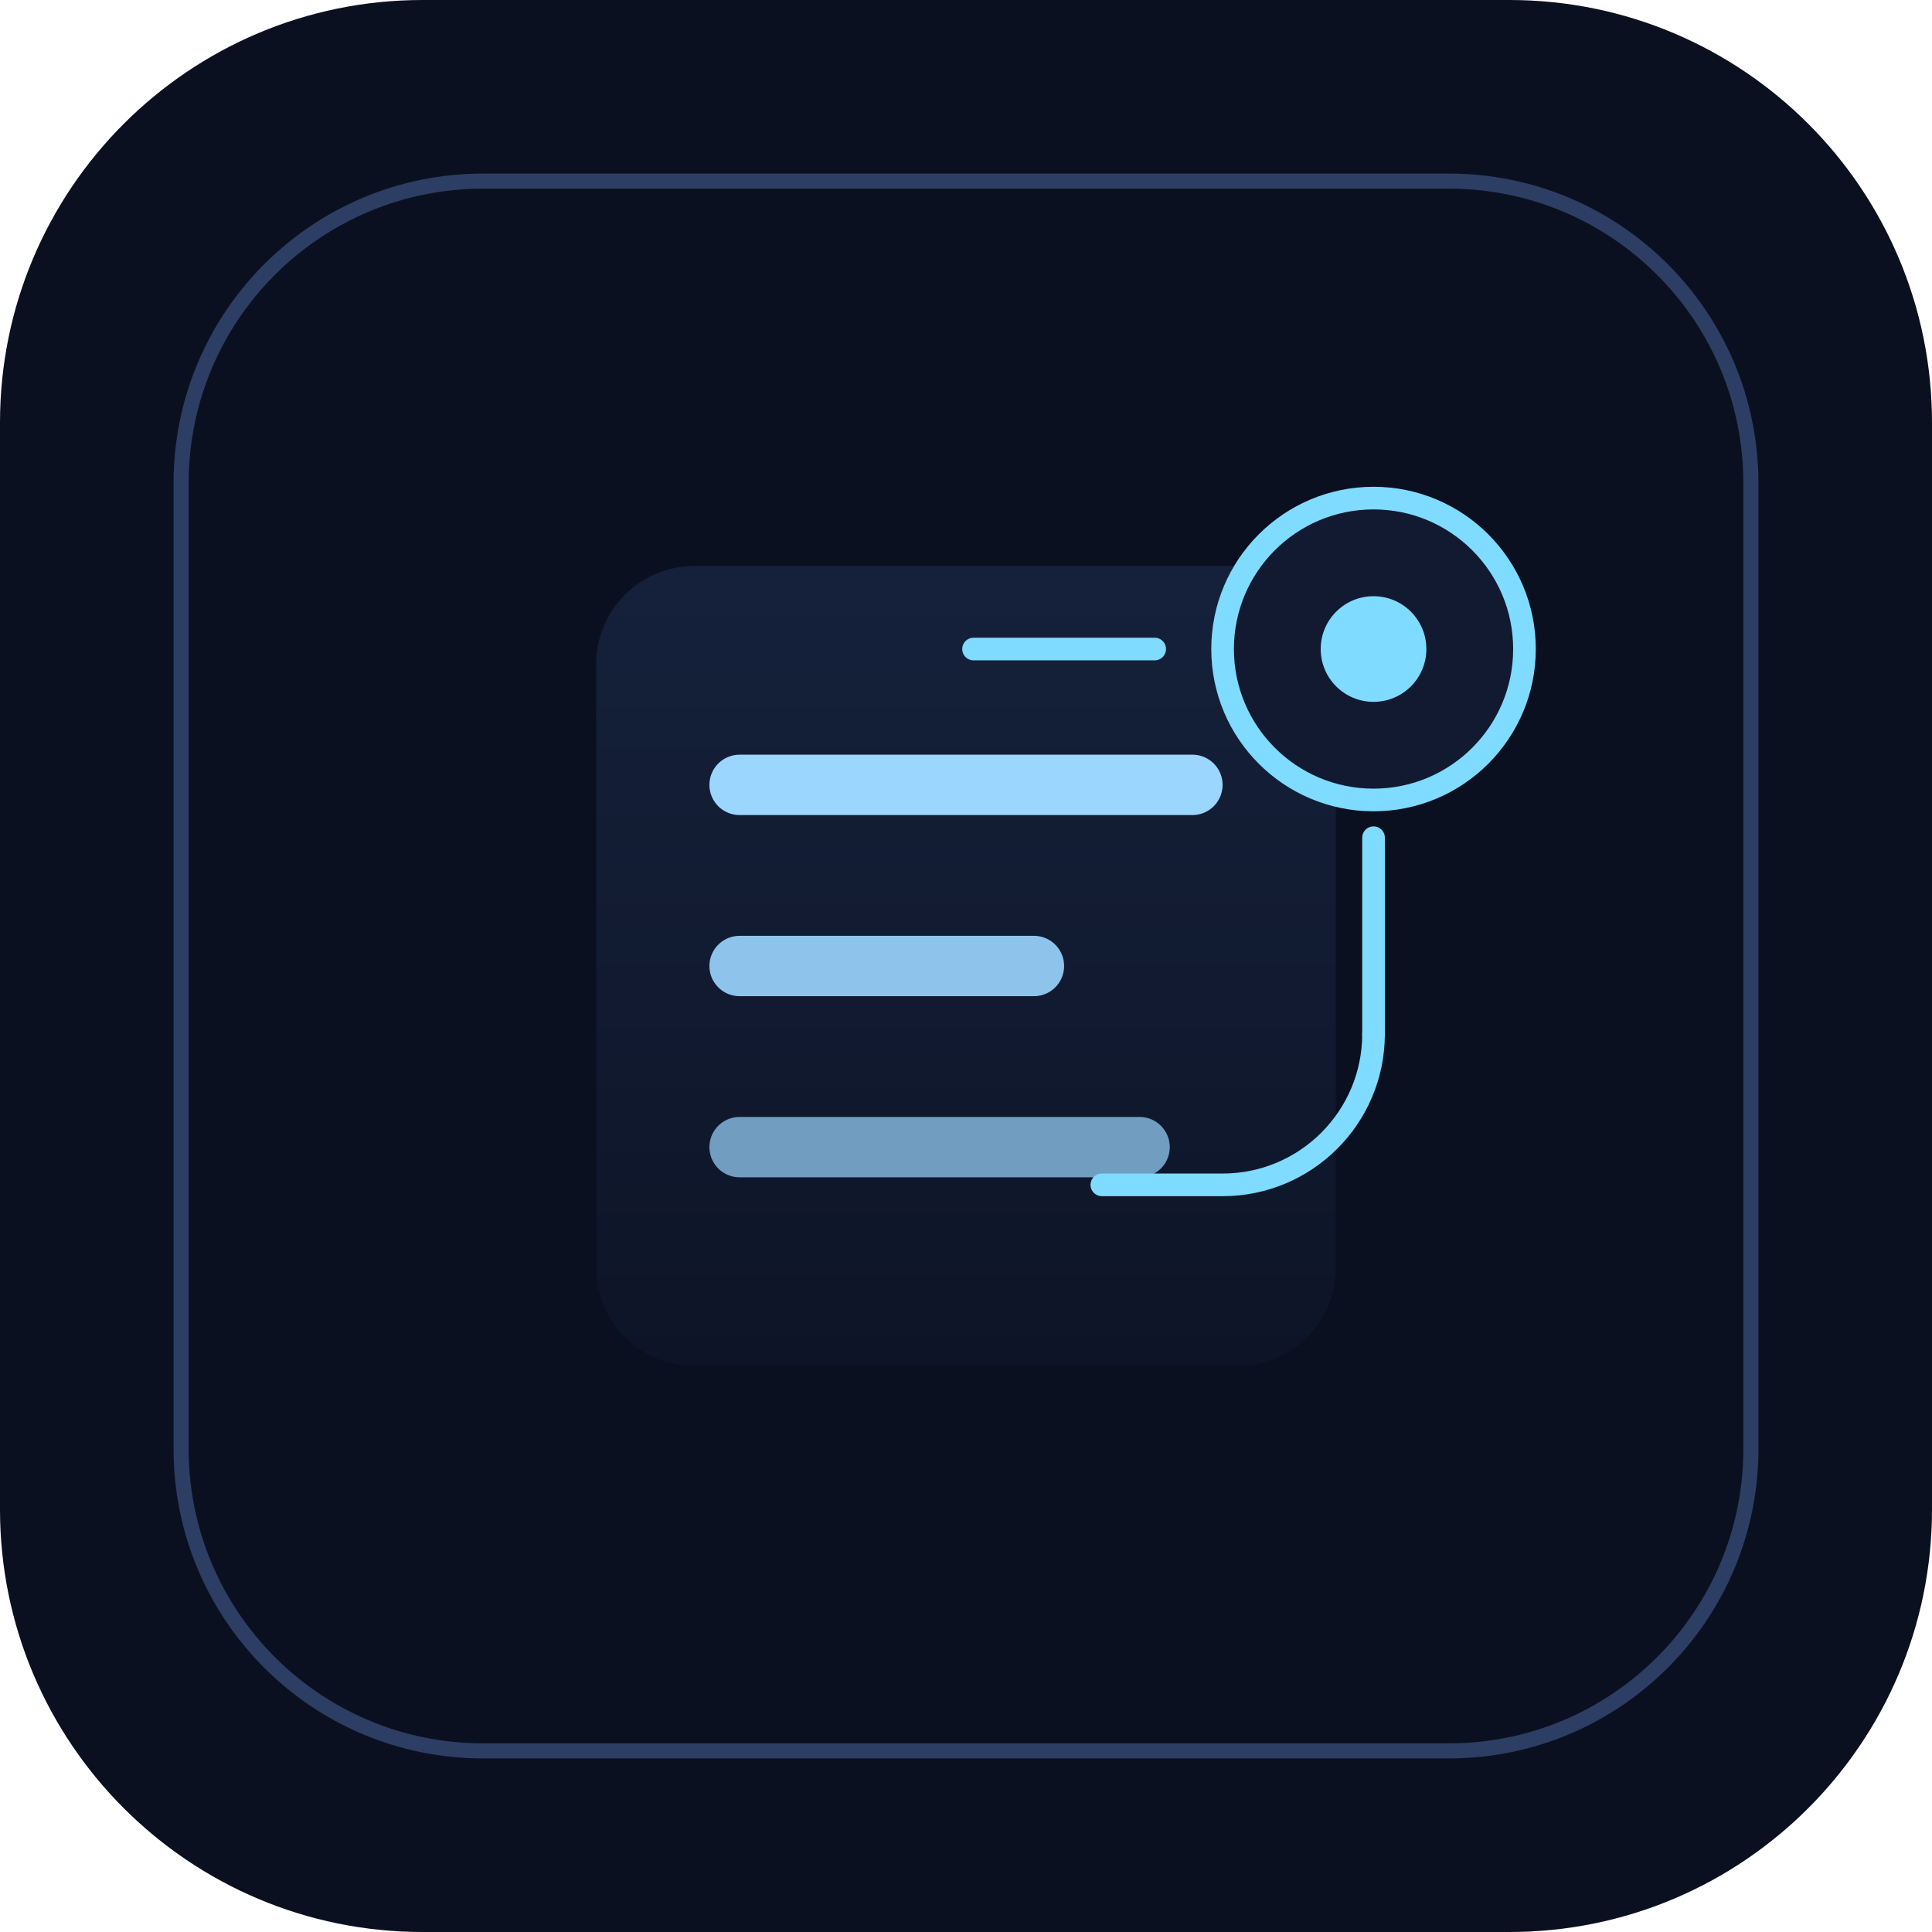
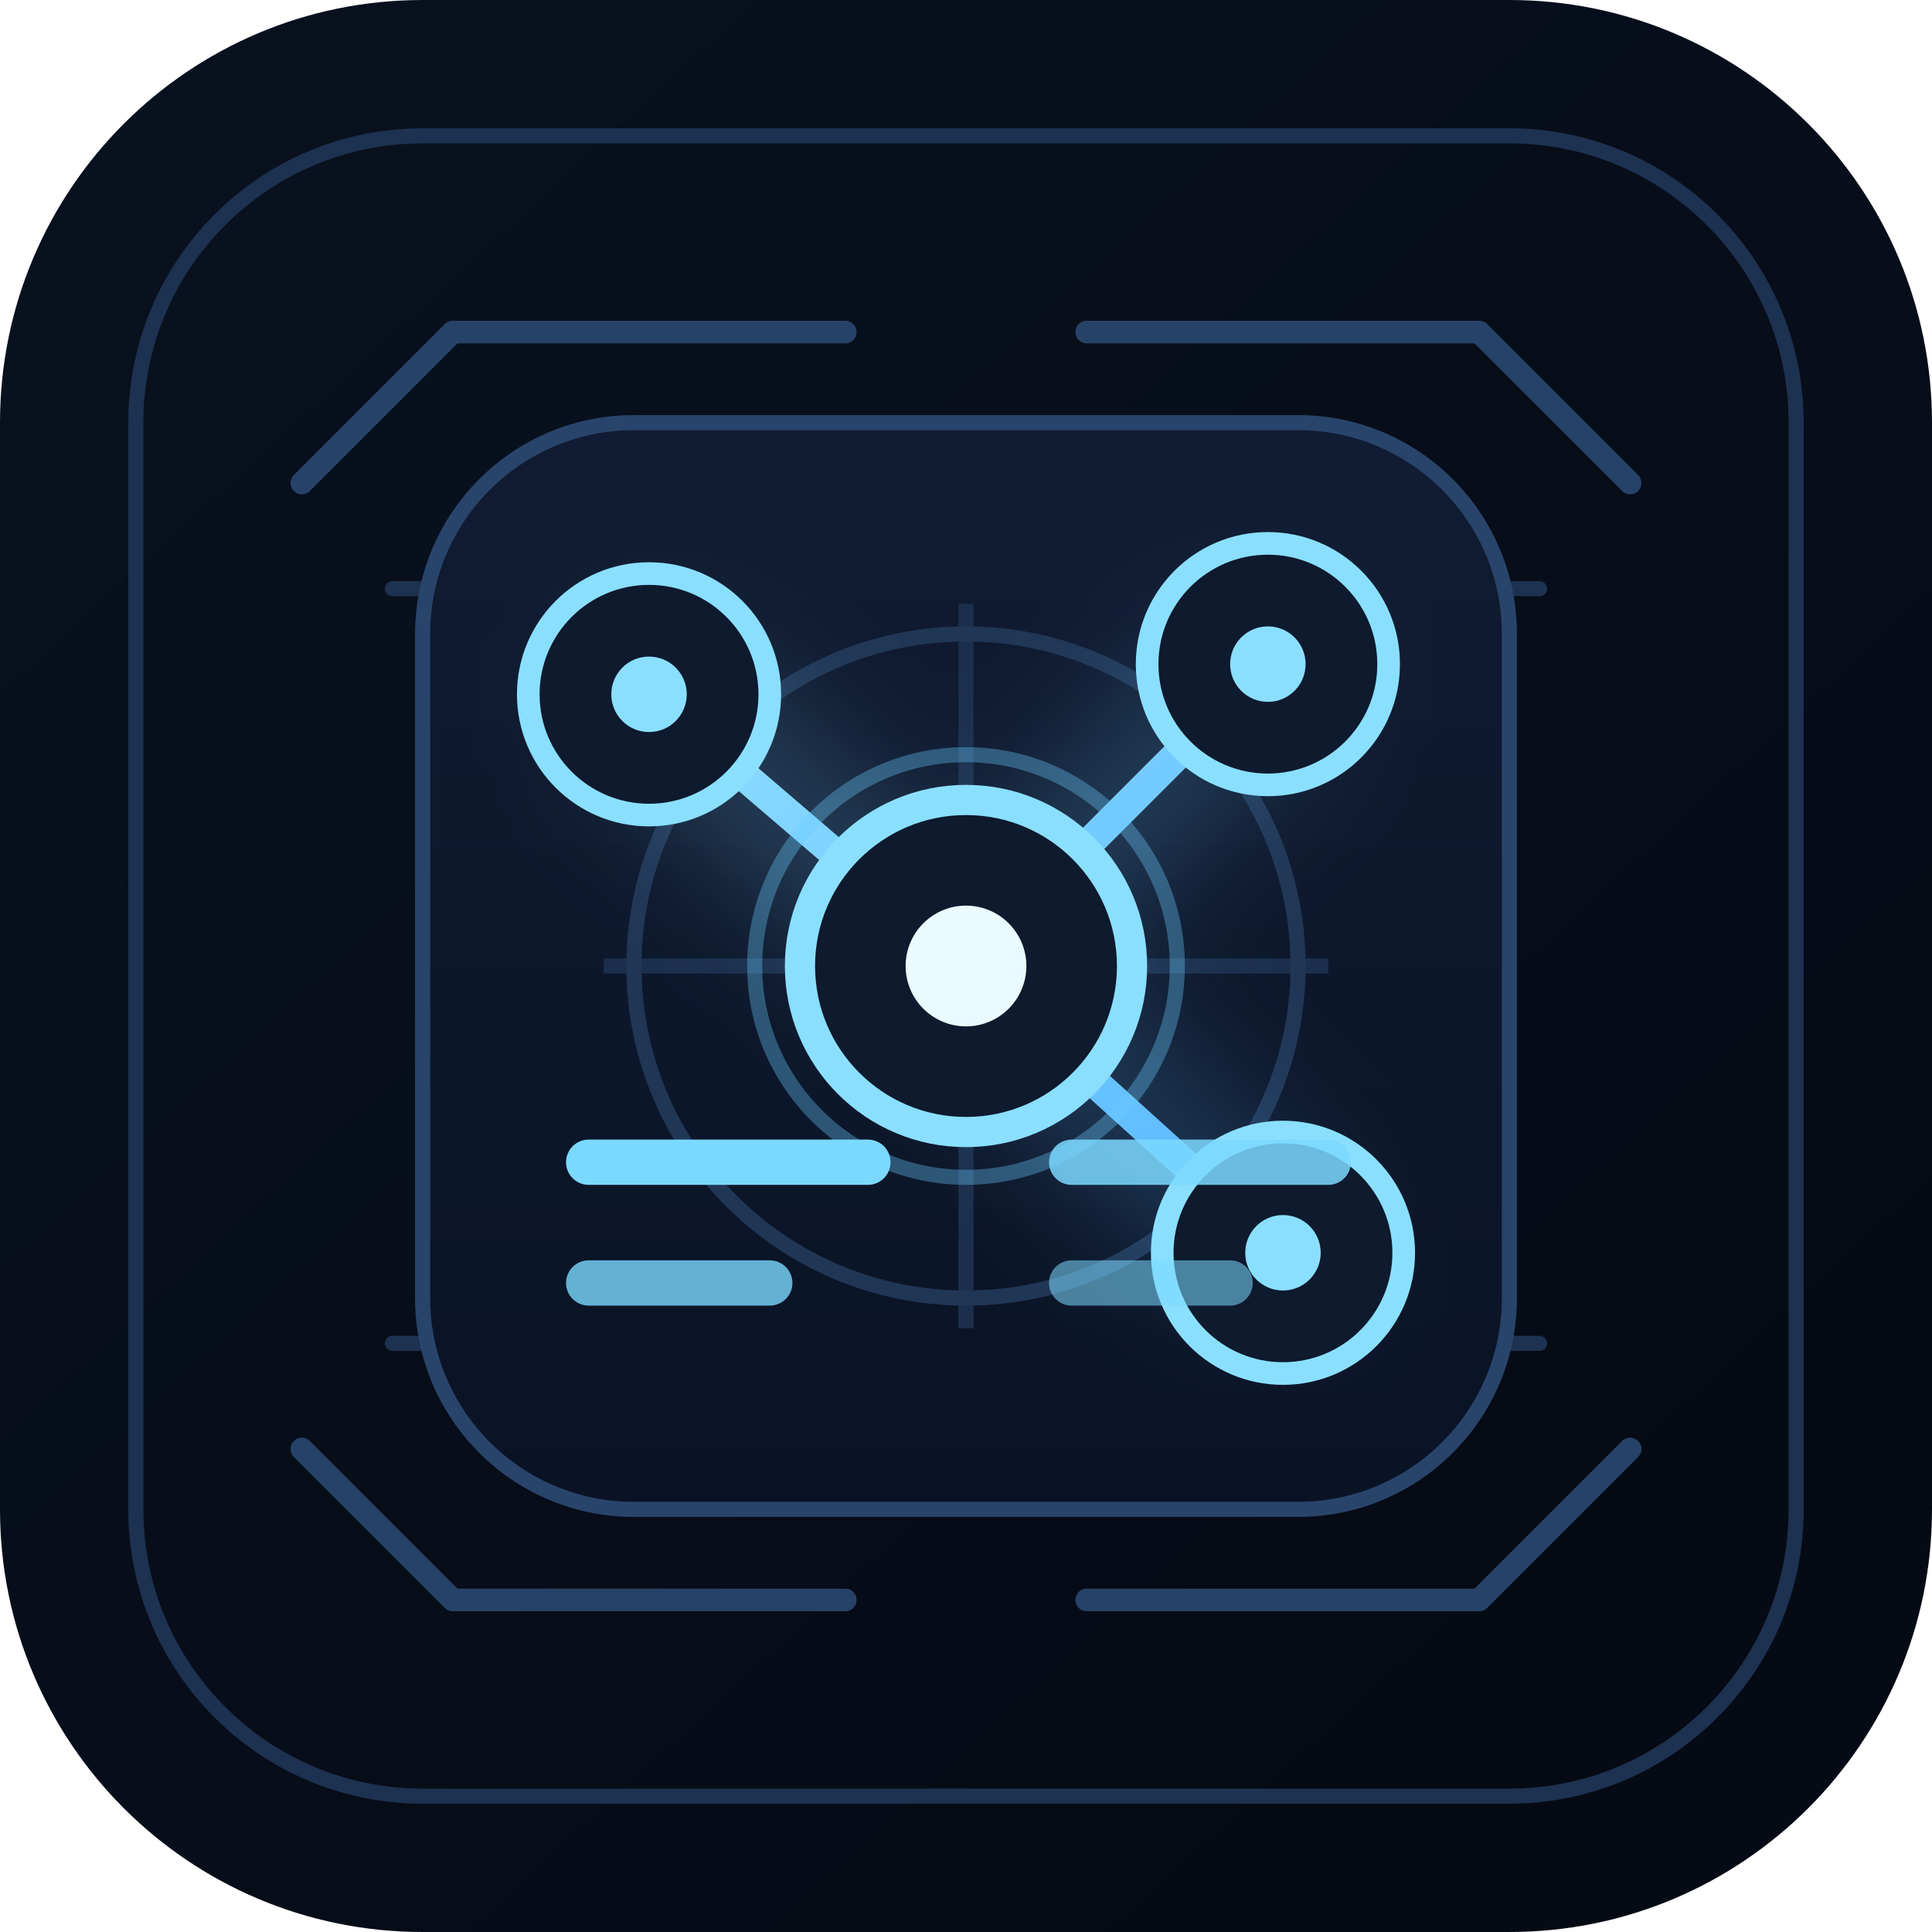
<svg xmlns="http://www.w3.org/2000/svg" width="256" height="256" viewBox="0 0 256 256" fill="none">
-   <rect width="256" height="256" rx="56" fill="#0B1020" />
-   <rect x="24" y="24" width="208" height="208" rx="40" stroke="#2C3E63" stroke-width="2" />
-   <path d="M79 88C79 80.82 84.82 75 92 75H164C171.18 75 177 80.82 177 88V168C177 175.18 171.18 181 164 181H92C84.82 181 79 175.18 79 168V88Z" fill="url(#paint0_linear_1_2)" />
-   <path d="M98 104H158" stroke="#9BD6FF" stroke-width="8" stroke-linecap="round" />
-   <path d="M98 128H137" stroke="#9BD6FF" stroke-width="8" stroke-linecap="round" opacity="0.9" />
-   <path d="M98 152H151" stroke="#9BD6FF" stroke-width="8" stroke-linecap="round" opacity="0.7" />
-   <circle cx="182" cy="86" r="20" fill="#111A31" stroke="#7FDBFF" stroke-width="3" />
-   <circle cx="182" cy="86" r="7" fill="#7FDBFF" />
-   <path d="M182 111V137" stroke="#7FDBFF" stroke-width="3" stroke-linecap="round" />
-   <path d="M153 86H129" stroke="#7FDBFF" stroke-width="3" stroke-linecap="round" />
-   <path d="M182 137C182 148.046 173.046 157 162 157H146" stroke="#7FDBFF" stroke-width="3" stroke-linecap="round" />
  <defs>
-     <linearGradient id="paint0_linear_1_2" x1="128" y1="75" x2="128" y2="181" gradientUnits="userSpaceOnUse">
-       <stop stop-color="#15213B" />
-       <stop offset="1" stop-color="#0D1427" />
+     <linearGradient id="bg" x1="24" y1="20" x2="222" y2="236" gradientUnits="userSpaceOnUse">
+       <stop stop-color="#09111F" />
+       <stop offset="1" stop-color="#050A14" />
    </linearGradient>
+     <linearGradient id="panel" x1="128" y1="56" x2="128" y2="200" gradientUnits="userSpaceOnUse">
+       <stop stop-color="#101C33" />
+       <stop offset="1" stop-color="#0A1325" />
+     </linearGradient>
+     <linearGradient id="link" x1="80" y1="64" x2="182" y2="180" gradientUnits="userSpaceOnUse">
+       <stop stop-color="#9BE7FF" />
+       <stop offset="1" stop-color="#4DAFFF" />
+     </linearGradient>
+     <filter id="glow" x="-40" y="-40" width="336" height="336" filterUnits="userSpaceOnUse" color-interpolation-filters="sRGB">
+       <feGaussianBlur stdDeviation="10" result="blur" />
+       <feMerge>
+         <feMergeNode in="blur" />
+         <feMergeNode in="SourceGraphic" />
+       </feMerge>
+     </filter>
  </defs>
+   <rect width="256" height="256" rx="56" fill="url(#bg)" />
+   <rect x="18" y="18" width="220" height="220" rx="38" stroke="#1D3150" stroke-width="2" />
+   <path d="M52 78H108" stroke="#1D3150" stroke-width="2" stroke-linecap="round" />
+   <path d="M148 78H204" stroke="#1D3150" stroke-width="2" stroke-linecap="round" />
+   <path d="M52 178H102" stroke="#1D3150" stroke-width="2" stroke-linecap="round" />
+   <path d="M154 178H204" stroke="#1D3150" stroke-width="2" stroke-linecap="round" />
+   <path d="M40 64L60 44H112" stroke="#274268" stroke-width="3" stroke-linecap="round" stroke-linejoin="round" />
+   <path d="M144 44H196L216 64" stroke="#274268" stroke-width="3" stroke-linecap="round" stroke-linejoin="round" />
+   <path d="M40 192L60 212H112" stroke="#274268" stroke-width="3" stroke-linecap="round" stroke-linejoin="round" />
+   <path d="M144 212H196L216 192" stroke="#274268" stroke-width="3" stroke-linecap="round" stroke-linejoin="round" />
+   <rect x="56" y="56" width="144" height="144" rx="28" fill="url(#panel)" stroke="#29446B" stroke-width="2" />
+   <path d="M128 80V176" stroke="#1B2F4C" stroke-width="2" />
+   <path d="M80 128H176" stroke="#1B2F4C" stroke-width="2" />
+   <circle cx="128" cy="128" r="44" stroke="#203655" stroke-width="2" />
+   <g filter="url(#glow)">
+     <path d="M128 128L86 92" stroke="url(#link)" stroke-width="4" stroke-linecap="round" />
+     <path d="M128 128L168 88" stroke="url(#link)" stroke-width="4" stroke-linecap="round" />
+     <path d="M128 128L170 166" stroke="url(#link)" stroke-width="4" stroke-linecap="round" />
+   </g>
+   <circle cx="128" cy="128" r="22" fill="#0E1A2D" stroke="#8ADFFF" stroke-width="4" />
+   <circle cx="128" cy="128" r="8" fill="#EAFBFF" />
+   <circle cx="128" cy="128" r="28" stroke="#6BCBFF" stroke-opacity="0.35" stroke-width="2" />
+   <circle cx="86" cy="92" r="16" fill="#0E1A2D" stroke="#8ADFFF" stroke-width="3" />
+   <circle cx="168" cy="88" r="16" fill="#0E1A2D" stroke="#8ADFFF" stroke-width="3" />
+   <circle cx="170" cy="166" r="16" fill="#0E1A2D" stroke="#8ADFFF" stroke-width="3" />
+   <circle cx="86" cy="92" r="5" fill="#8ADFFF" />
+   <circle cx="168" cy="88" r="5" fill="#8ADFFF" />
+   <circle cx="170" cy="166" r="5" fill="#8ADFFF" />
+   <path d="M78 154H115" stroke="#7BD8FF" stroke-width="6" stroke-linecap="round" />
+   <path d="M78 170H102" stroke="#7BD8FF" stroke-width="6" stroke-linecap="round" opacity="0.8" />
+   <path d="M142 154H176" stroke="#7BD8FF" stroke-width="6" stroke-linecap="round" opacity="0.85" />
+   <path d="M142 170H163" stroke="#7BD8FF" stroke-width="6" stroke-linecap="round" opacity="0.55" />
</svg>
